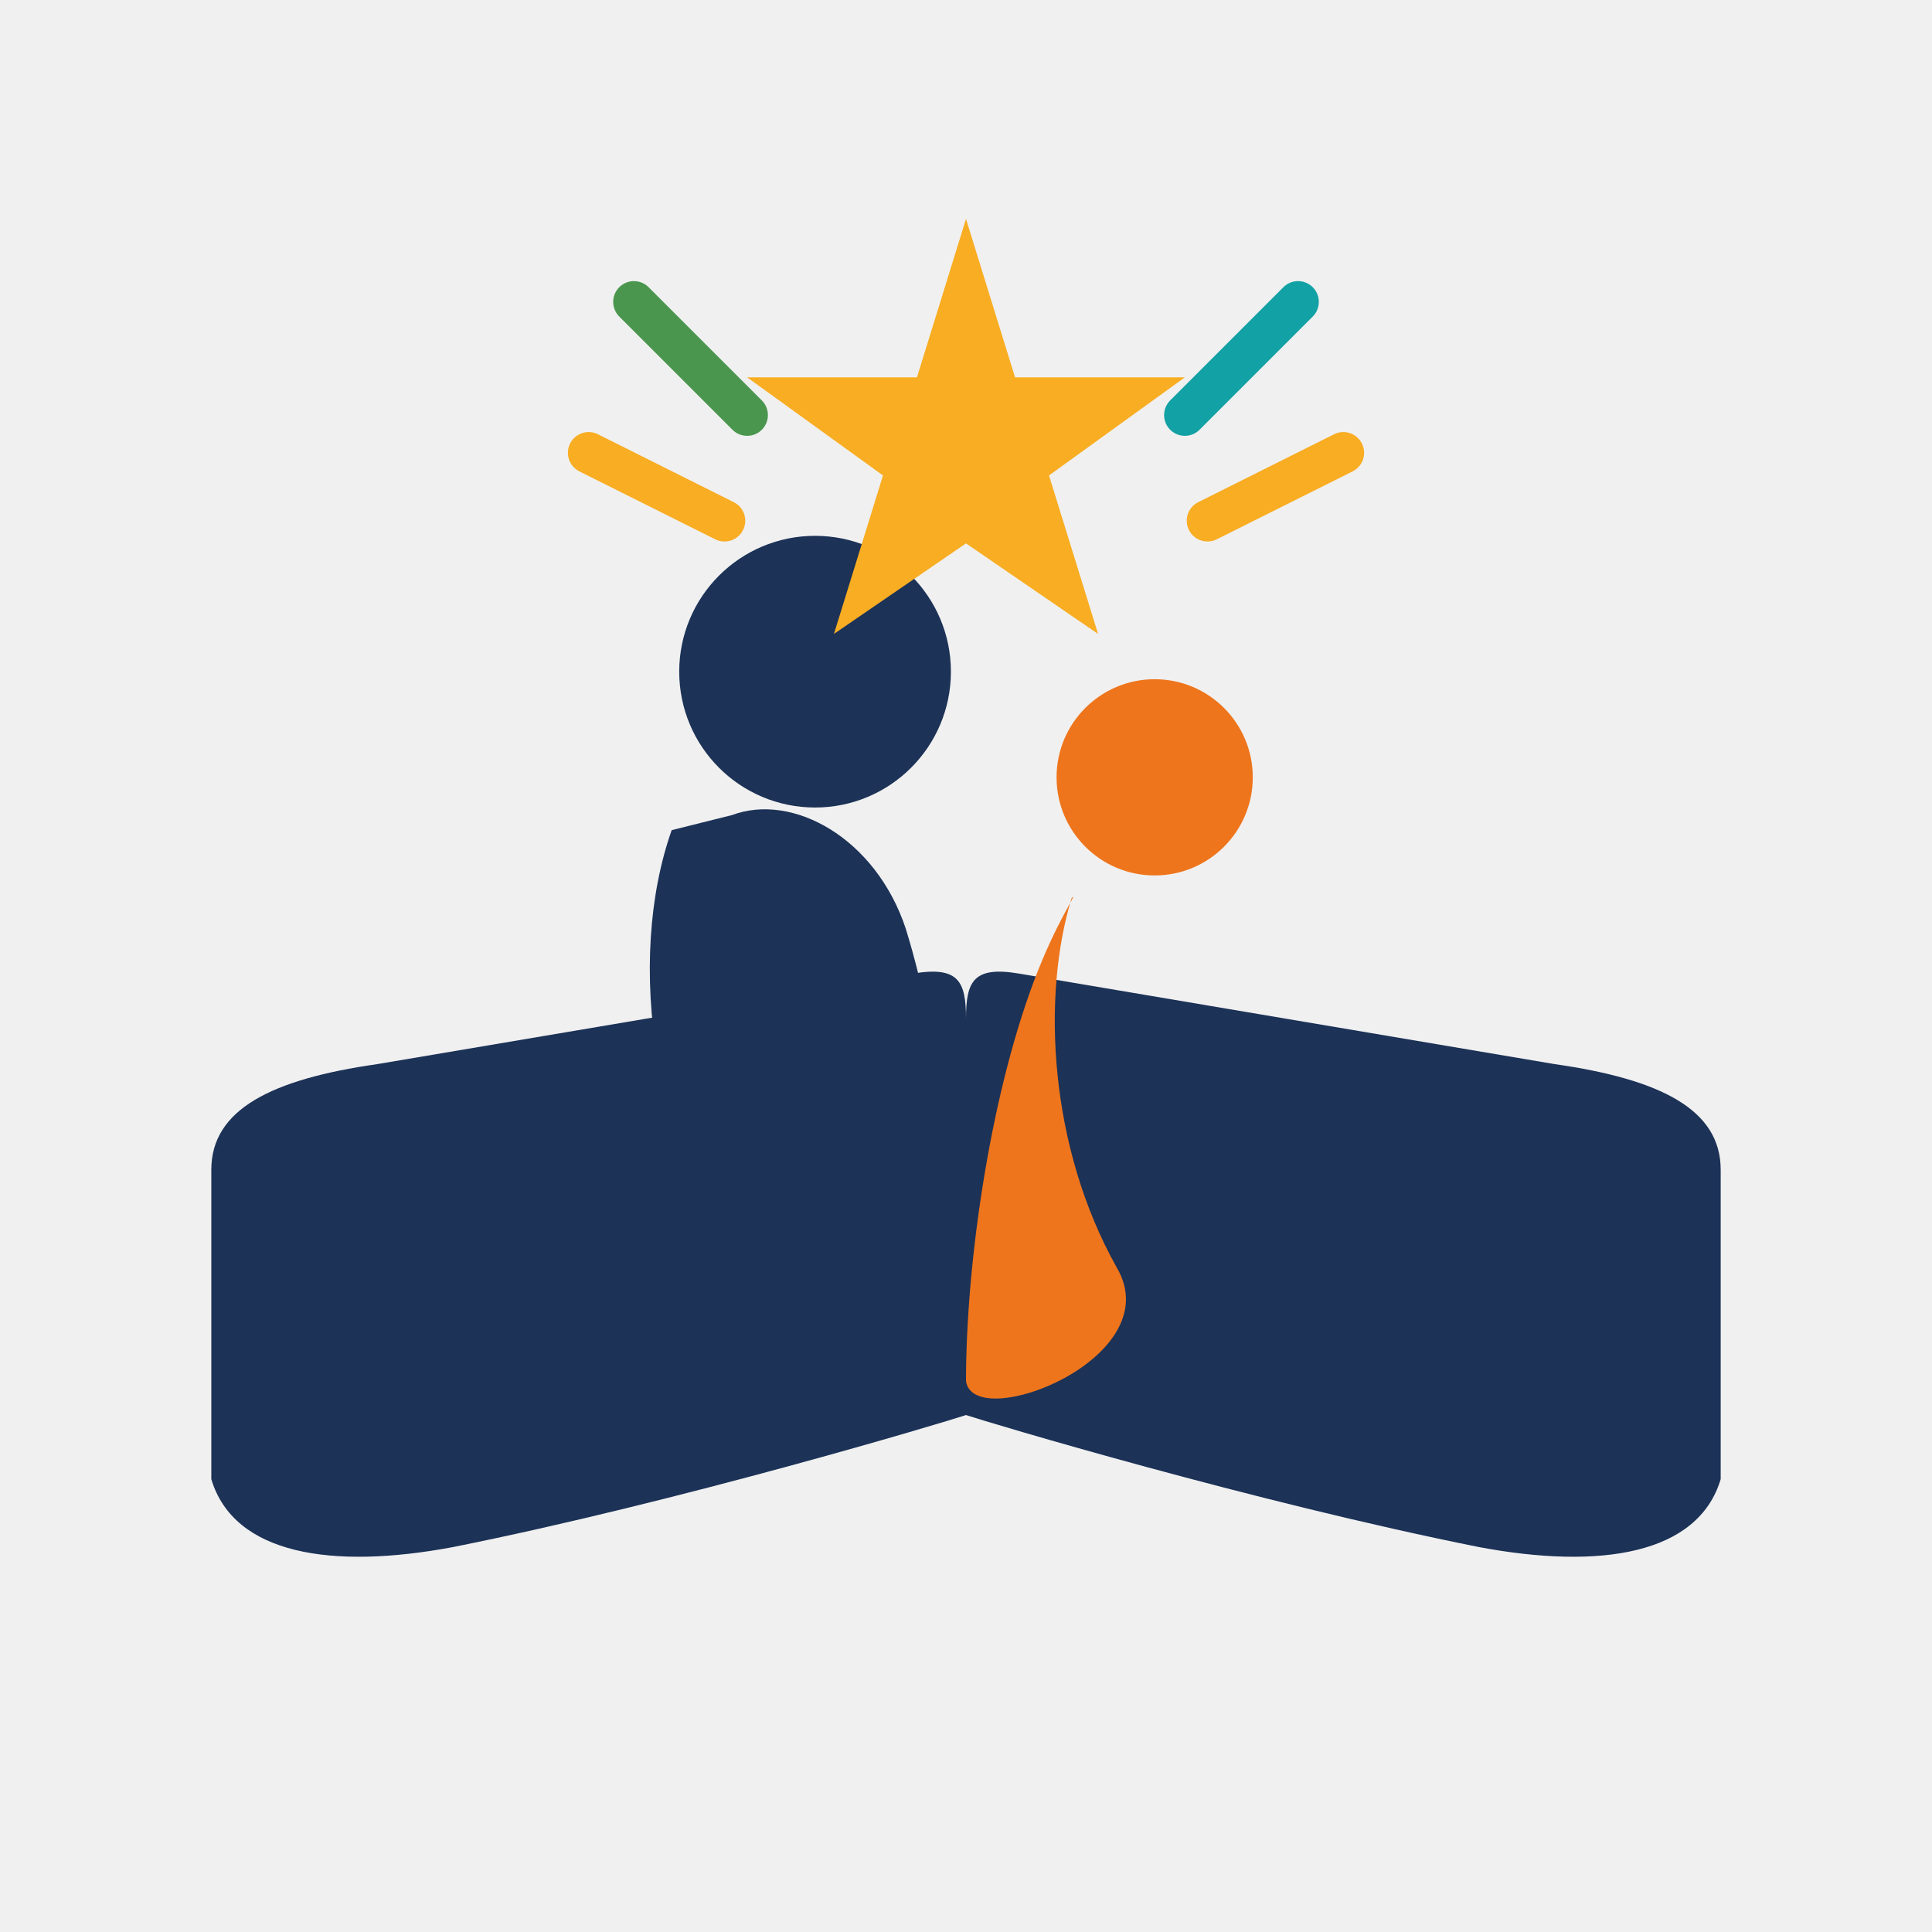
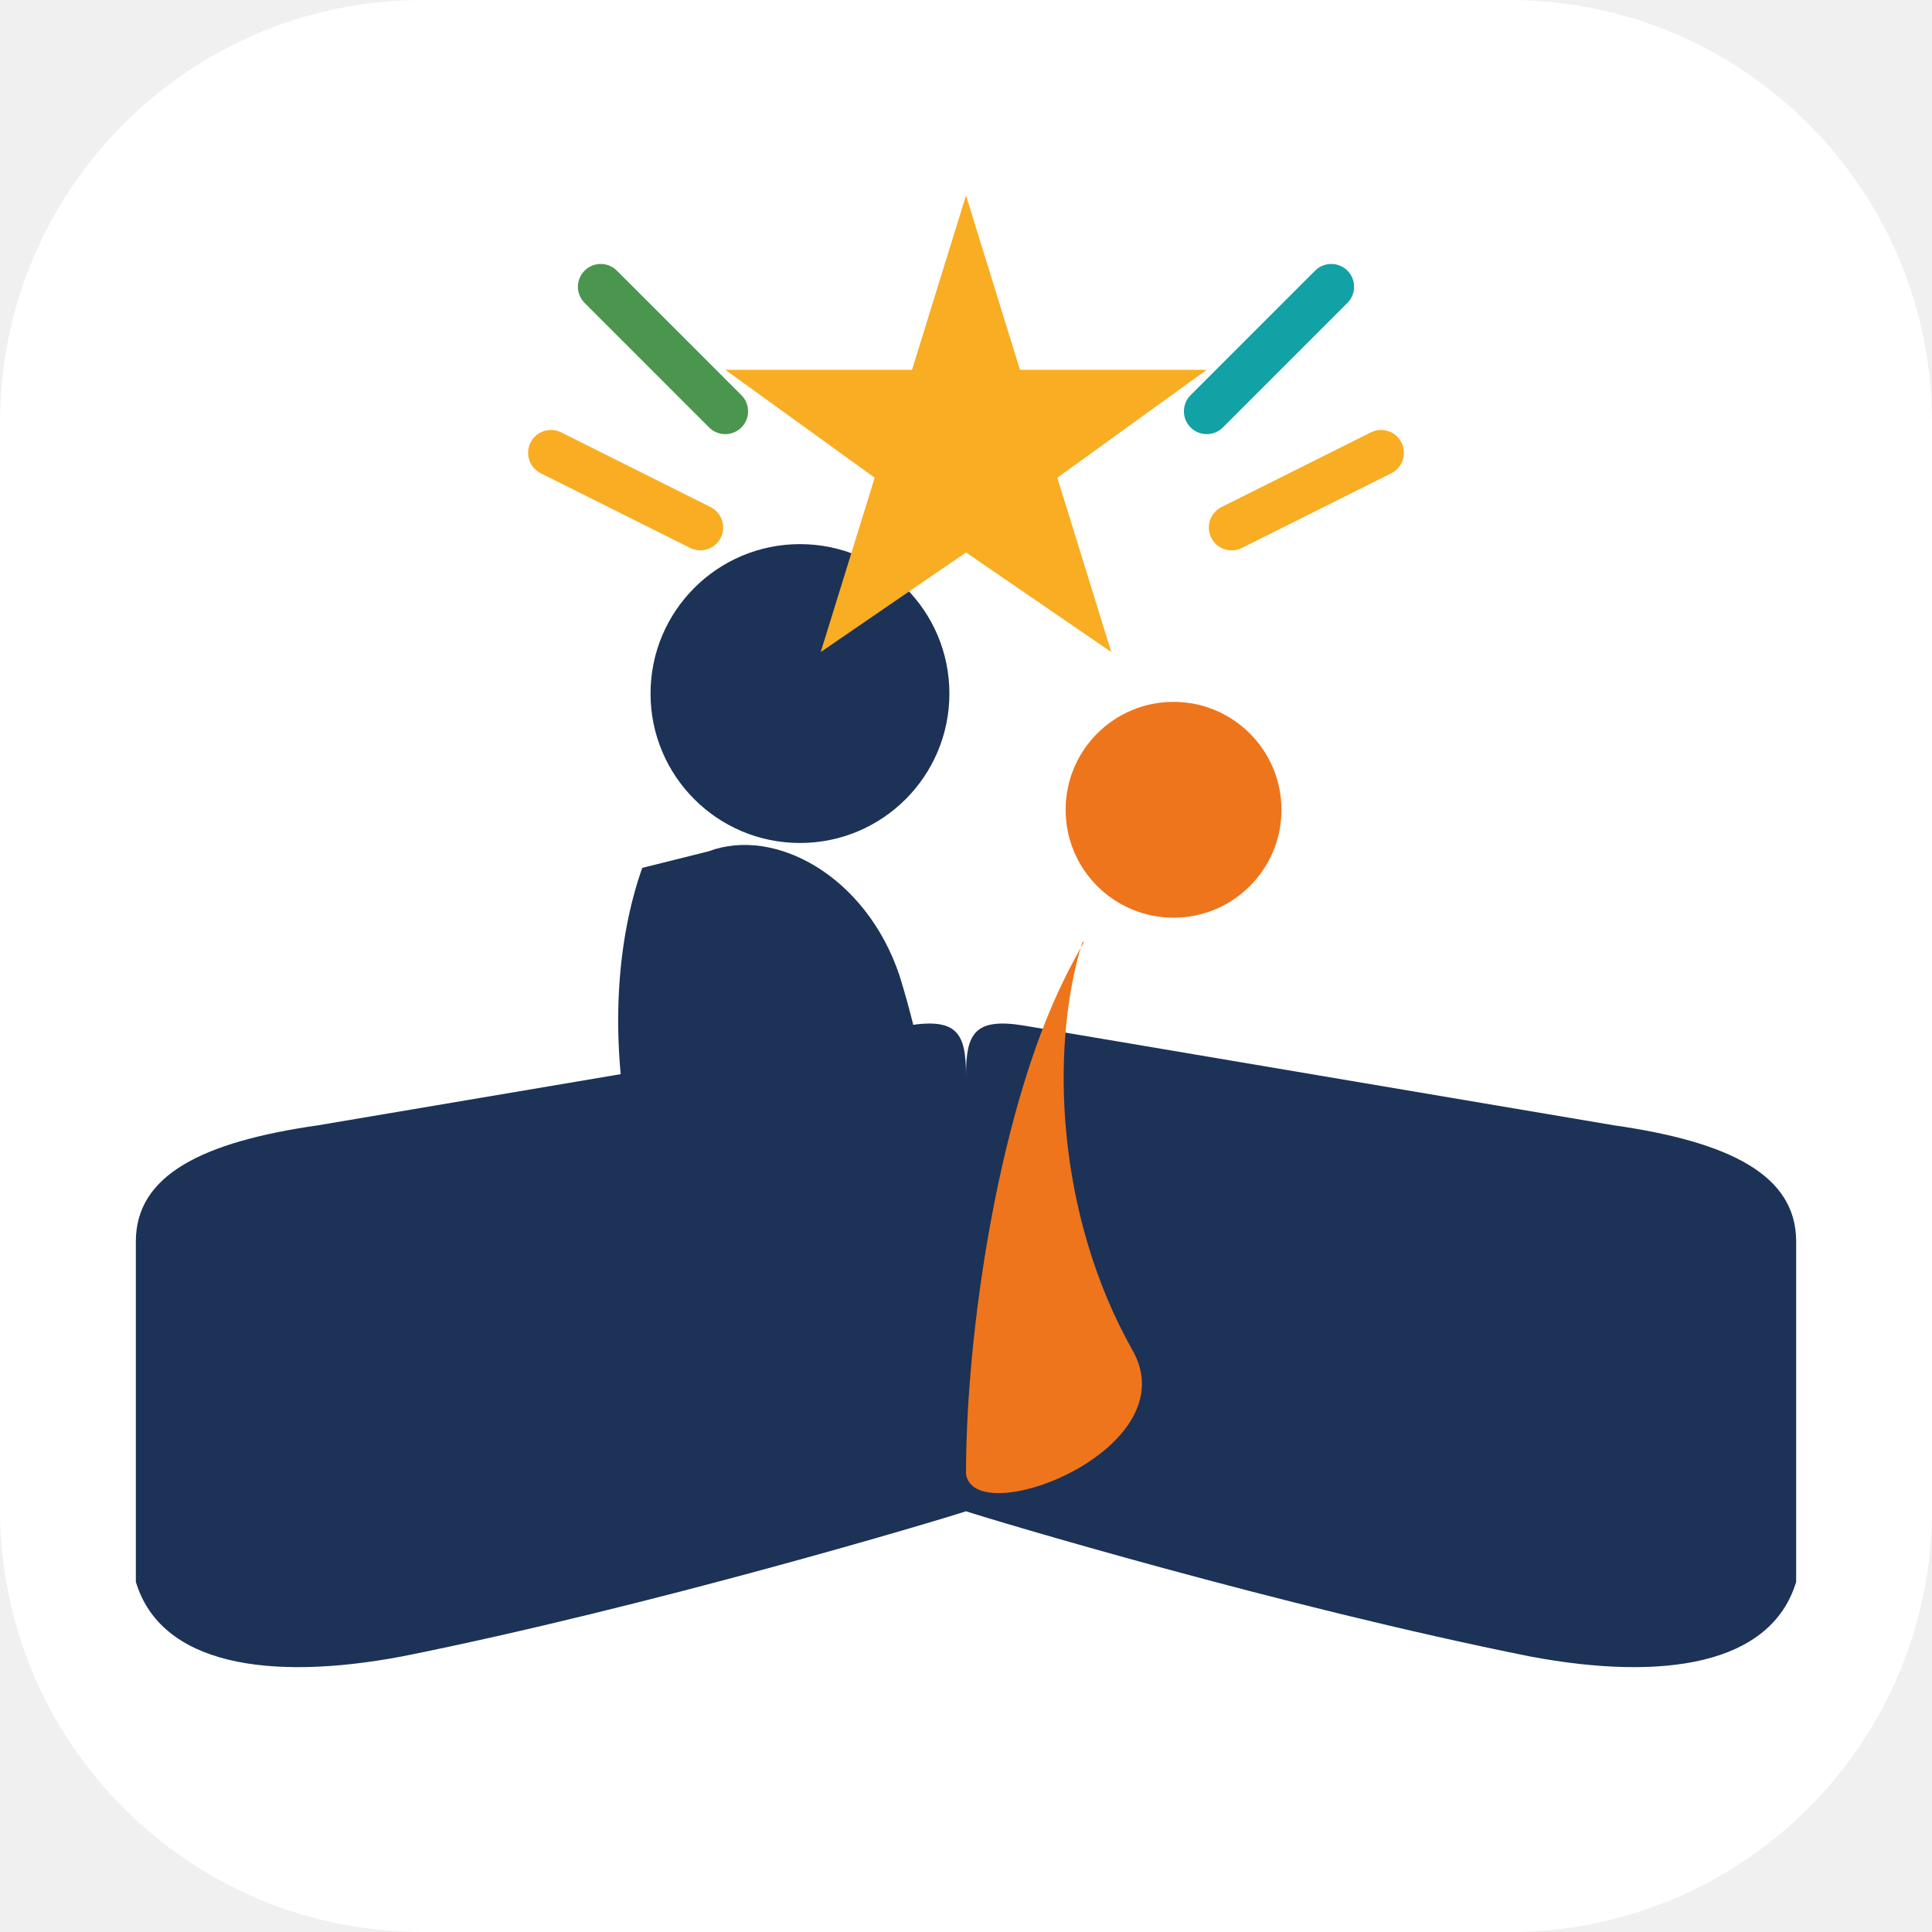
<svg xmlns="http://www.w3.org/2000/svg" viewBox="0 0 512 512" fill="none">
-   <path d="M256 375 C250 377 180 398 120 410 C88 416 62 412 56 392 L56 310 C56 294 72 286 100 282 L242 258 C254 256 256 260 256 270 Z" fill="#1C3257" />
-   <path d="M256 375 C262 377 332 398 392 410 C424 416 450 412 456 392 L456 310 C456 294 440 286 412 282 L270 258 C258 256 256 260 256 270 Z" fill="#1C3257" />
-   <circle cx="216" cy="178" r="36" fill="#1C3257" />
-   <path d="M178 220 C166 254 172 306 202 346 C222 374 250 380 256 366 C256 330 250 278 240 246 C232 222 210 210 194 216 Z" fill="#1C3257" />
-   <circle cx="306" cy="206" r="26" fill="#EE751C" />
-   <path d="M284 238 C276 264 278 304 296 336 C310 360 258 380 256 366 C256 336 262 292 274 260 C280 244 286 236 284 238 Z" fill="#EE751C" />
-   <path d="M256 58 L269 100 L314 100 L278 126 L291 168 L256 144 L221 168 L234 126 L198 100 L243 100 Z" fill="#F8AD22" />
-   <line x1="198" y1="110" x2="168" y2="80" stroke="#4A964E" stroke-width="11" stroke-linecap="round" />
-   <line x1="192" y1="138" x2="156" y2="120" stroke="#F8AD22" stroke-width="11" stroke-linecap="round" />
-   <line x1="314" y1="110" x2="344" y2="80" stroke="#12A1A4" stroke-width="11" stroke-linecap="round" />
-   <line x1="320" y1="138" x2="356" y2="120" stroke="#F8AD22" stroke-width="11" stroke-linecap="round" />
+   <rect width="512" height="512" rx="112" fill="#FFFFFF" />
+   <g transform="translate(256, 252) scale(1.10) translate(-256, -240)">
+     <path d="M256 375 C250 377 180 398 120 410 C88 416 62 412 56 392 L56 310 C56 294 72 286 100 282 L242 258 C254 256 256 260 256 270 Z" fill="#1C3257" />
+     <path d="M256 375 C262 377 332 398 392 410 C424 416 450 412 456 392 L456 310 C456 294 440 286 412 282 L270 258 C258 256 256 260 256 270 Z" fill="#1C3257" />
+     <circle cx="216" cy="178" r="36" fill="#1C3257" />
+     <path d="M178 220 C166 254 172 306 202 346 C222 374 250 380 256 366 C256 330 250 278 240 246 C232 222 210 210 194 216 Z" fill="#1C3257" />
+     <circle cx="306" cy="206" r="26" fill="#EE751C" />
+     <path d="M284 238 C276 264 278 304 296 336 C310 360 258 380 256 366 C256 336 262 292 274 260 C280 244 286 236 284 238 Z" fill="#EE751C" />
+     <path d="M256 58 L269 100 L314 100 L278 126 L291 168 L256 144 L221 168 L234 126 L198 100 L243 100 Z" fill="#F8AD22" />
+     <line x1="198" y1="110" x2="168" y2="80" stroke="#4A964E" stroke-width="11" stroke-linecap="round" />
+     <line x1="192" y1="138" x2="156" y2="120" stroke="#F8AD22" stroke-width="11" stroke-linecap="round" />
+     <line x1="314" y1="110" x2="344" y2="80" stroke="#12A1A4" stroke-width="11" stroke-linecap="round" />
+     <line x1="320" y1="138" x2="356" y2="120" stroke="#F8AD22" stroke-width="11" stroke-linecap="round" />
+   </g>
</svg>
